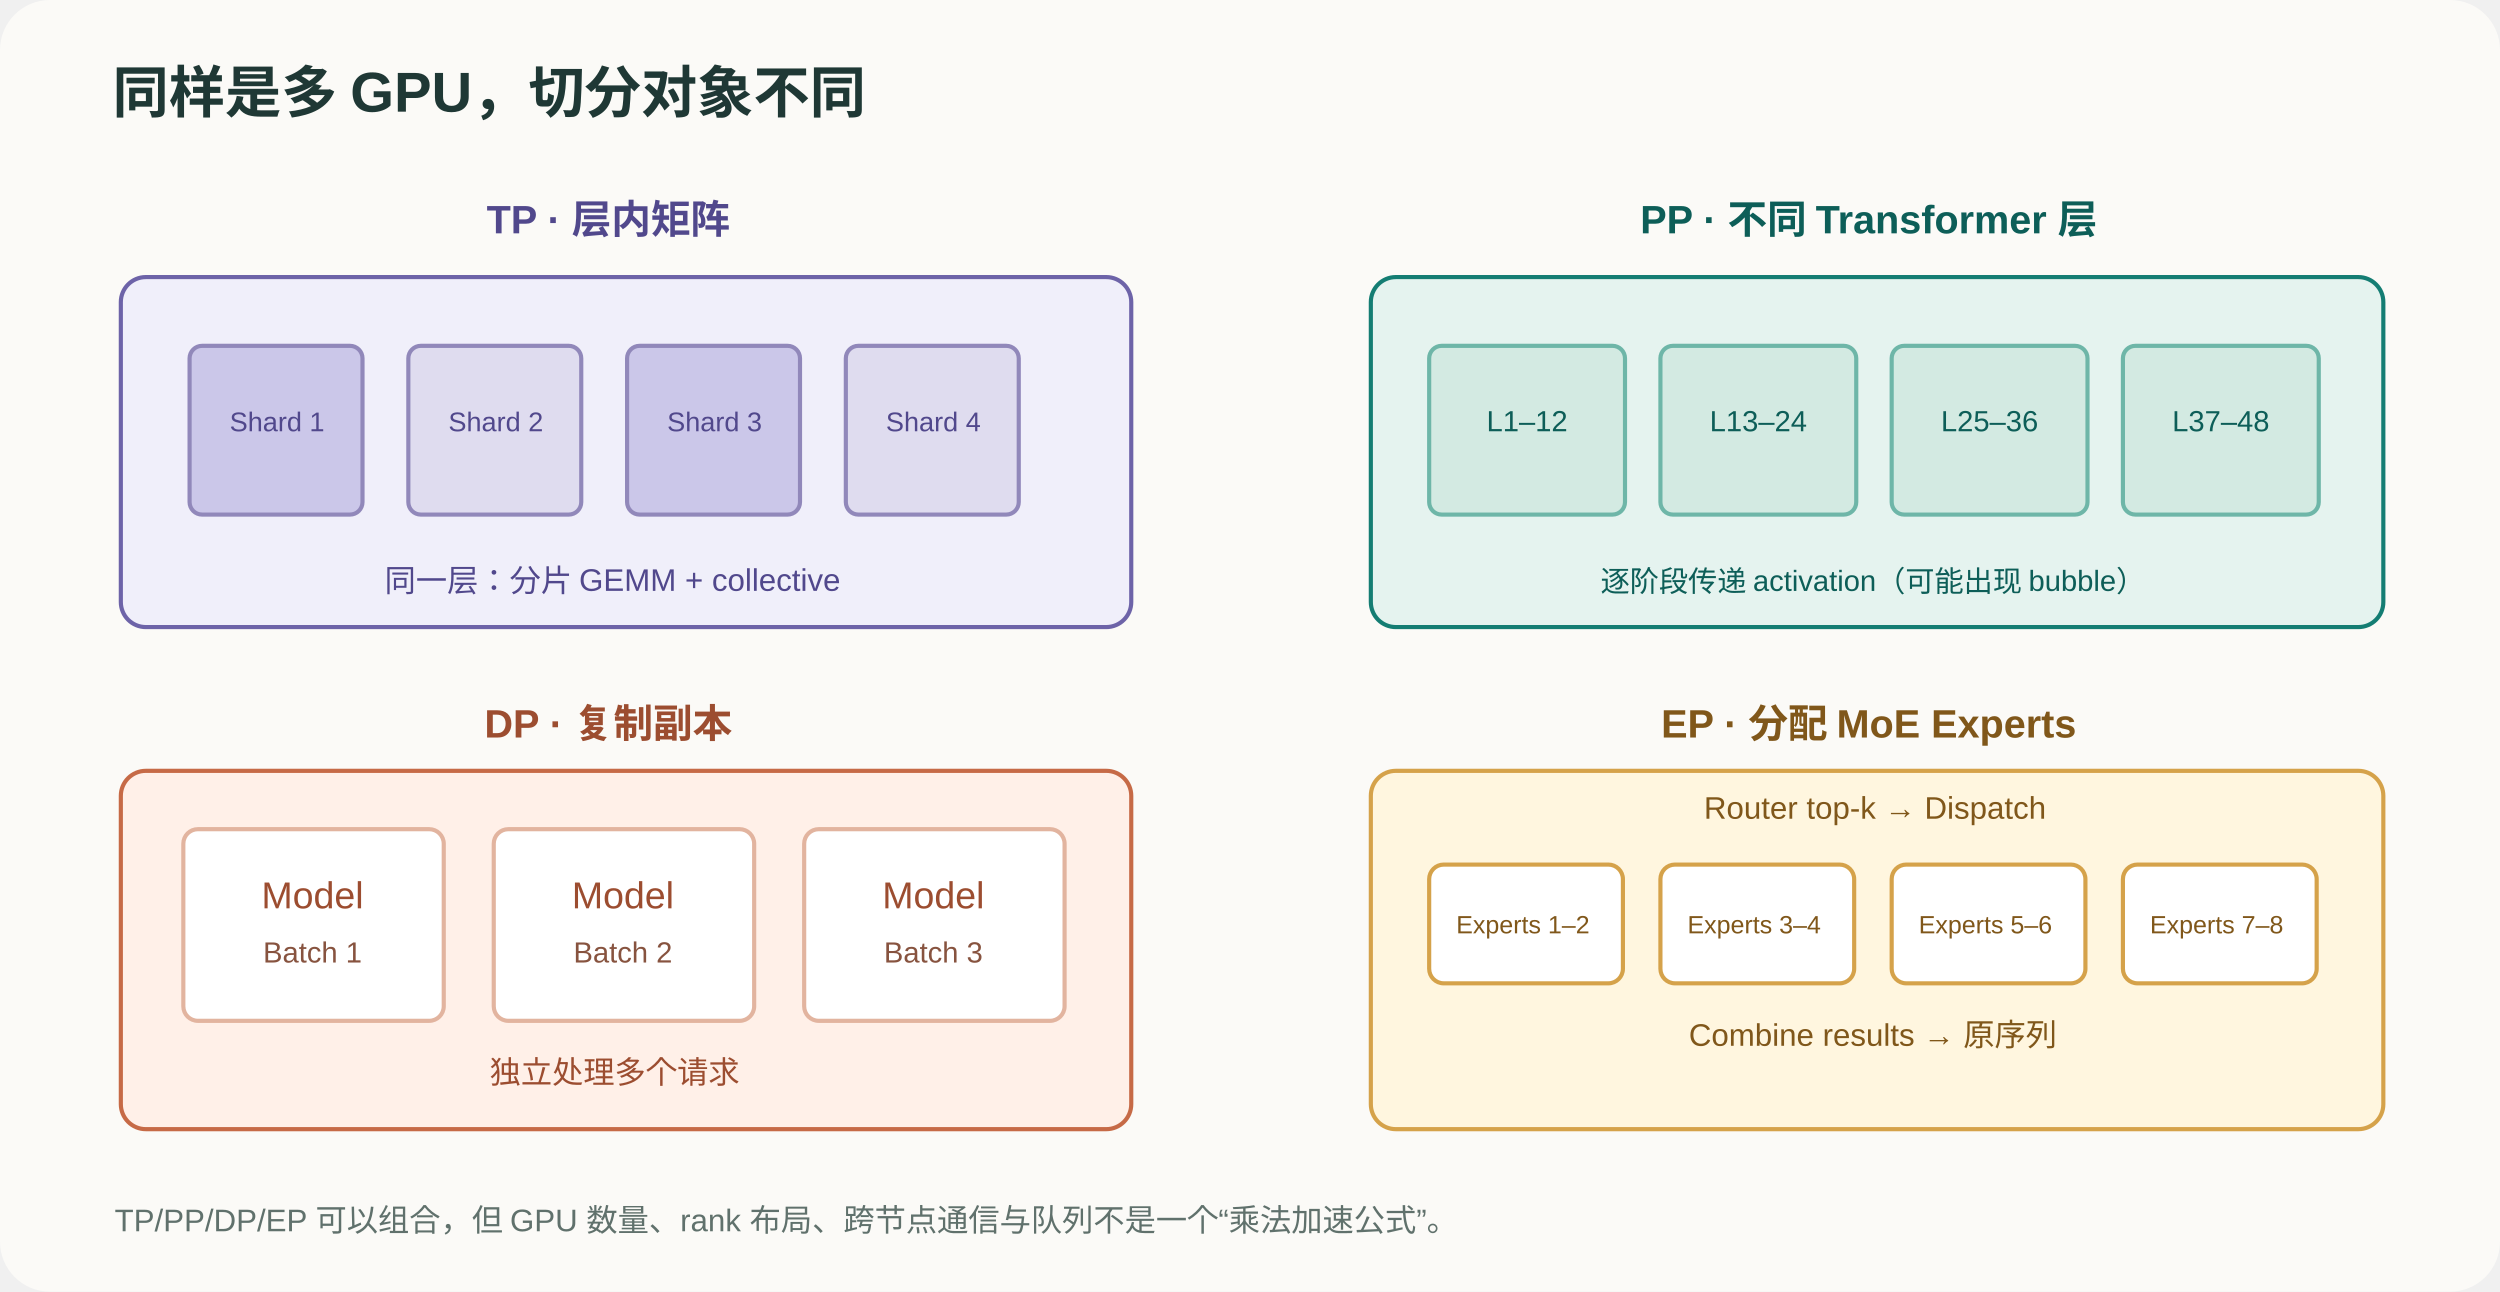
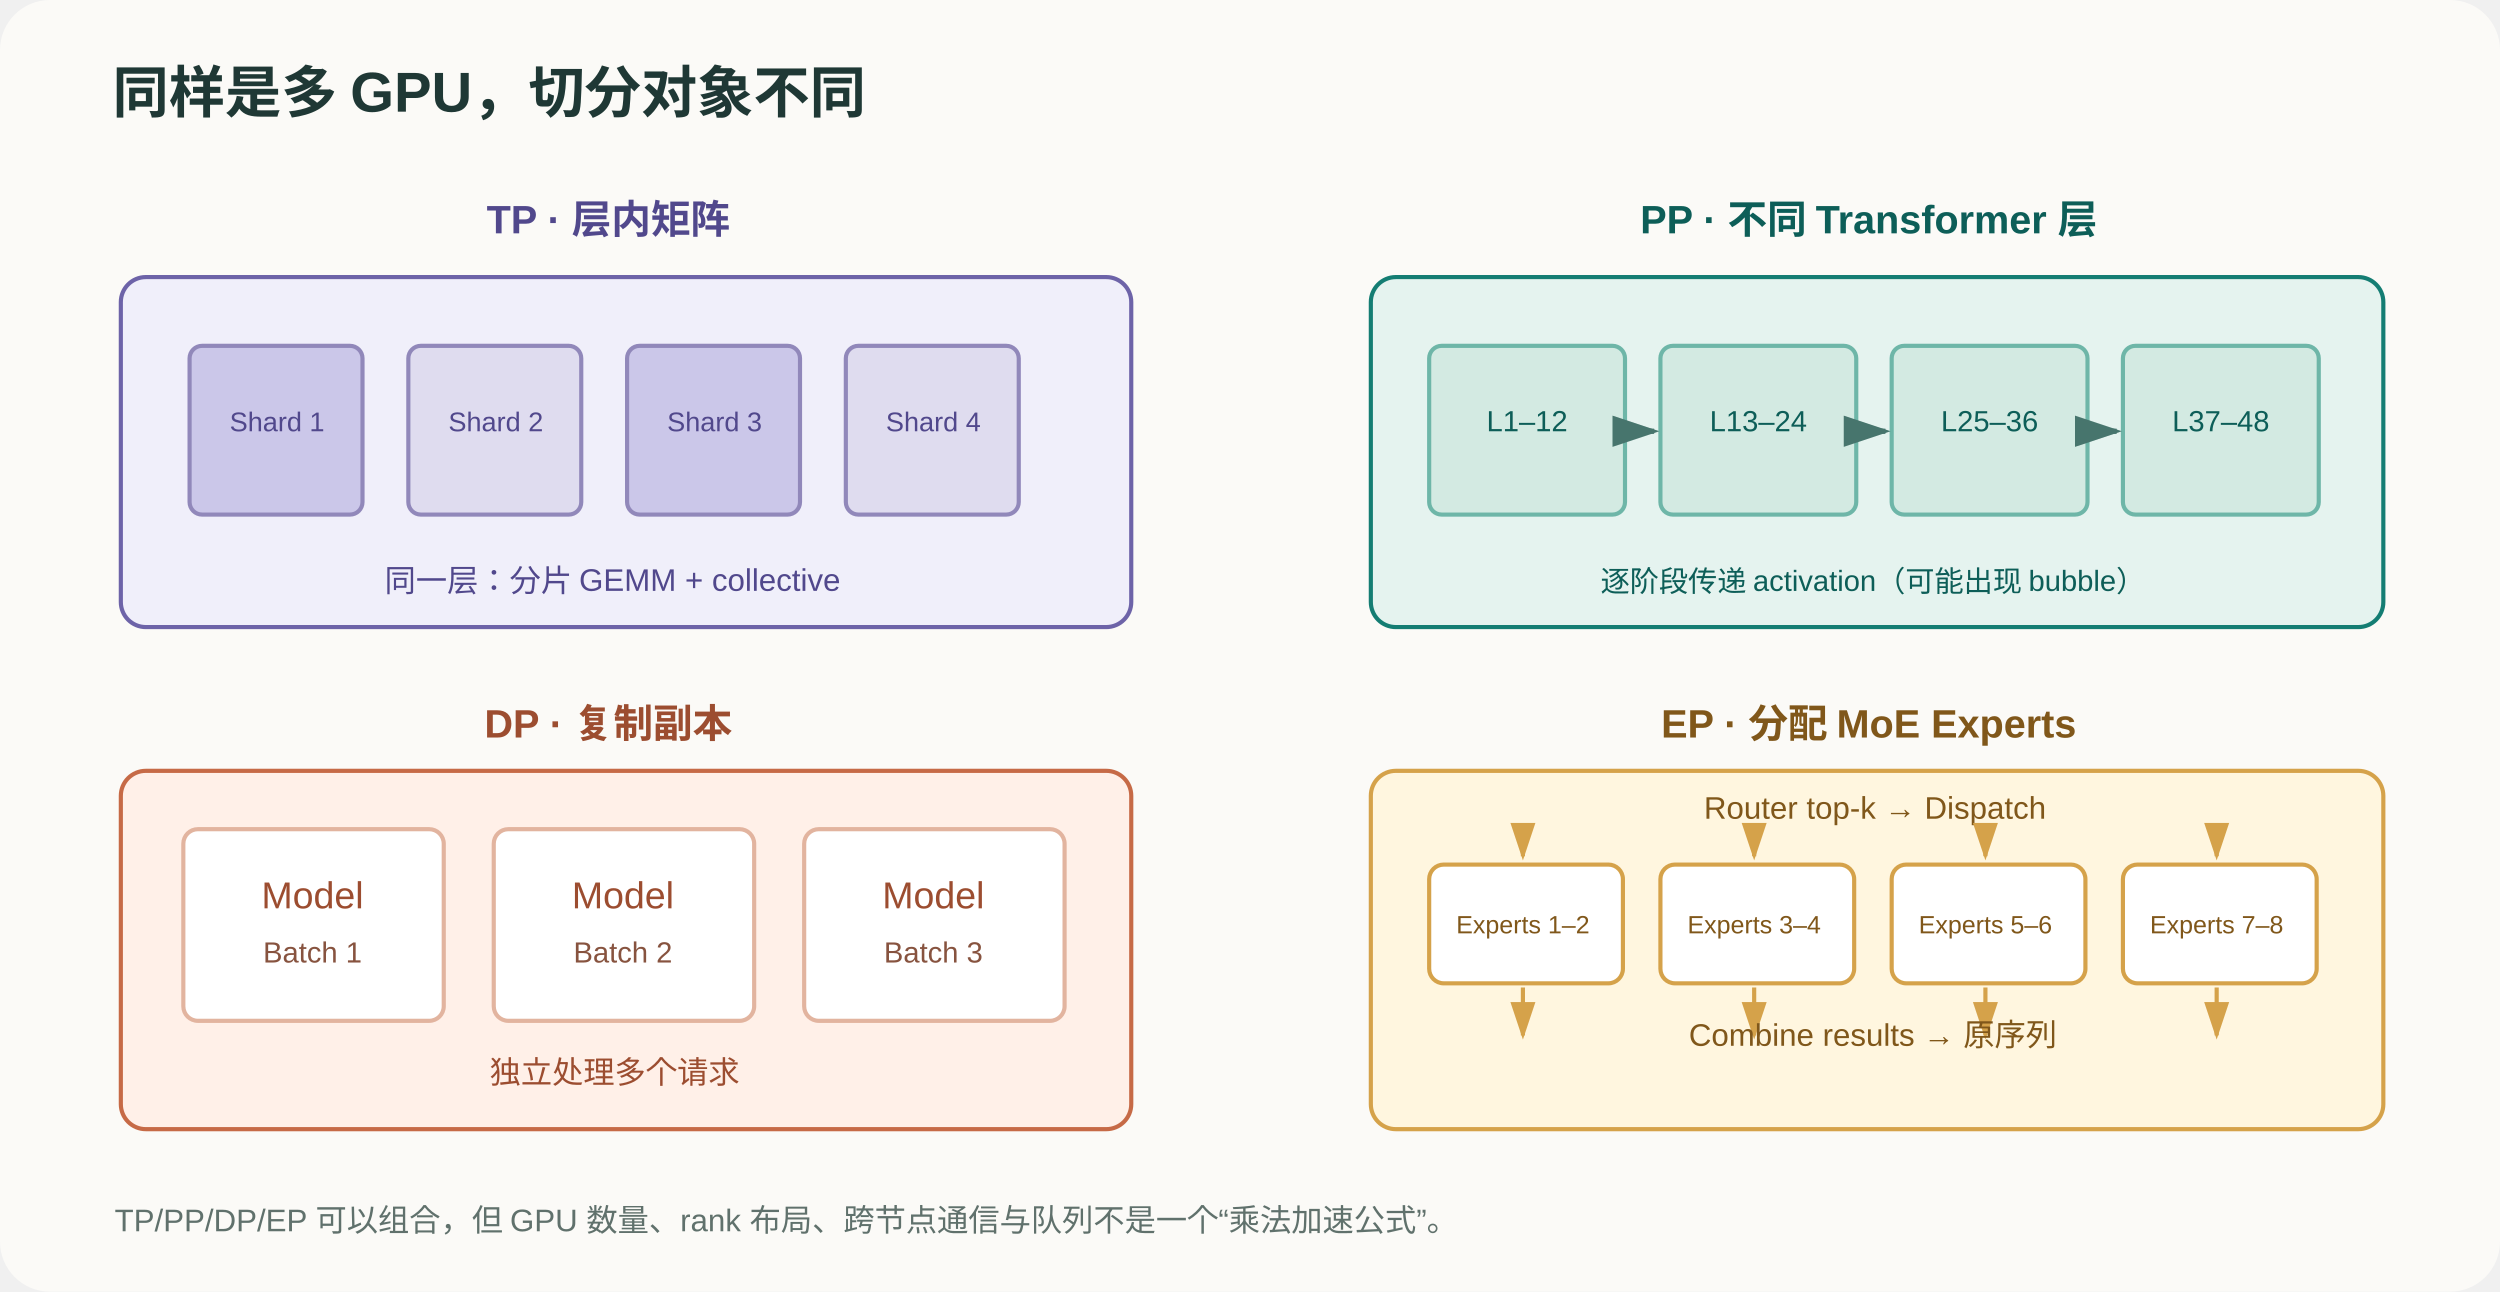
<svg xmlns="http://www.w3.org/2000/svg" viewBox="0 0 1200 620" role="img" aria-labelledby="title desc">
  <defs>
    <marker id="arrow" markerWidth="10" markerHeight="10" refX="8" refY="3" orient="auto">
      <path d="M0 0L9 3L0 6Z" fill="#47756d" />
+     </marker>
+     <marker id="arrowo" markerWidth="10" markerHeight="10" refX="8" refY="3" orient="auto">
+       <path d="M0 0L9 3L0 6Z" fill="#d5a24a" />
    </marker>
  </defs>
  <rect width="1200" height="620" rx="24" fill="#fbfaf7" />
  <text x="54" y="54" text-anchor="start" font-family="Arial,'PingFang SC',sans-serif" font-size="27" font-weight="700" fill="#1f3835">同样是多 GPU，切分对象不同</text>
  <text x="292" y="112" text-anchor="middle" font-family="Arial,'PingFang SC',sans-serif" font-size="19" font-weight="700" fill="#51488c">TP · 层内矩阵</text>
  <text x="897" y="112" text-anchor="middle" font-family="Arial,'PingFang SC',sans-serif" font-size="19" font-weight="700" fill="#0d5e58">PP · 不同 Transformer 层</text>
-   <rect x="58" y="133" width="485" height="168" rx="12" fill="#f0effa" stroke="#6d63a8" stroke-width="2" />
+   <rect id="panel-tp" x="58" y="133" width="485" height="168" rx="12" fill="#f0effa" stroke="#6d63a8" stroke-width="2" />
  <rect x="91" y="166" width="83" height="81" rx="6" fill="#cbc7e9" stroke="#9188ba" stroke-width="2" />
  <rect x="196" y="166" width="83" height="81" rx="6" fill="#dfdcef" stroke="#9188ba" stroke-width="2" />
  <rect x="301" y="166" width="83" height="81" rx="6" fill="#cbc7e9" stroke="#9188ba" stroke-width="2" />
  <rect x="406" y="166" width="83" height="81" rx="6" fill="#dfdcef" stroke="#9188ba" stroke-width="2" />
  <text x="133" y="207" text-anchor="middle" font-family="Arial,'PingFang SC',sans-serif" font-size="13" font-weight="normal" fill="#51488c">Shard 1</text>
  <text x="238" y="207" text-anchor="middle" font-family="Arial,'PingFang SC',sans-serif" font-size="13" font-weight="normal" fill="#51488c">Shard 2</text>
  <text x="343" y="207" text-anchor="middle" font-family="Arial,'PingFang SC',sans-serif" font-size="13" font-weight="normal" fill="#51488c">Shard 3</text>
  <text x="448" y="207" text-anchor="middle" font-family="Arial,'PingFang SC',sans-serif" font-size="13" font-weight="normal" fill="#51488c">Shard 4</text>
-   <rect x="658" y="133" width="486" height="168" rx="12" fill="#e5f3ef" stroke="#147d73" stroke-width="2" />
+   <rect id="panel-pp" x="658" y="133" width="486" height="168" rx="12" fill="#e5f3ef" stroke="#147d73" stroke-width="2" />
  <rect x="686" y="166" width="94" height="81" rx="6" fill="#d3eae2" stroke="#6eb6a8" stroke-width="2" />
  <rect x="797" y="166" width="94" height="81" rx="6" fill="#d3eae2" stroke="#6eb6a8" stroke-width="2" />
  <rect x="908" y="166" width="94" height="81" rx="6" fill="#d3eae2" stroke="#6eb6a8" stroke-width="2" />
  <rect x="1019" y="166" width="94" height="81" rx="6" fill="#d3eae2" stroke="#6eb6a8" stroke-width="2" />
  <text x="733" y="207" text-anchor="middle" font-family="Arial,'PingFang SC',sans-serif" font-size="14" font-weight="normal" fill="#0d5e58">L1–12</text>
  <text x="844" y="207" text-anchor="middle" font-family="Arial,'PingFang SC',sans-serif" font-size="14" font-weight="normal" fill="#0d5e58">L13–24</text>
  <text x="955" y="207" text-anchor="middle" font-family="Arial,'PingFang SC',sans-serif" font-size="14" font-weight="normal" fill="#0d5e58">L25–36</text>
  <text x="1066" y="207" text-anchor="middle" font-family="Arial,'PingFang SC',sans-serif" font-size="14" font-weight="normal" fill="#0d5e58">L37–48</text>
+   <g stroke="#47756d" stroke-width="2.5" fill="none">
+     <path id="pp-flow-1" d="M781 207 H794" marker-end="url(#arrow)" />
+     <path id="pp-flow-2" d="M892 207 H905" marker-end="url(#arrow)" />
+     <path id="pp-flow-3" d="M1003 207 H1016" marker-end="url(#arrow)" />
+   </g>
  <text x="294" y="284" text-anchor="middle" font-family="Arial,'PingFang SC',sans-serif" font-size="15" font-weight="normal" fill="#51488c">同一层：分片 GEMM + collective</text>
  <text x="899" y="284" text-anchor="middle" font-family="Arial,'PingFang SC',sans-serif" font-size="14" font-weight="normal" fill="#0d5e58">逐阶段传递 activation（可能出现 bubble）</text>
  <text x="292" y="354" text-anchor="middle" font-family="Arial,'PingFang SC',sans-serif" font-size="19" font-weight="700" fill="#9c4d30">DP · 复制副本</text>
  <text x="897" y="354" text-anchor="middle" font-family="Arial,'PingFang SC',sans-serif" font-size="19" font-weight="700" fill="#80571a">EP · 分配 MoE Experts</text>
-   <rect x="58" y="370" width="485" height="172" rx="12" fill="#fff0e8" stroke="#c66a46" stroke-width="2" />
+   <rect id="panel-dp" x="58" y="370" width="485" height="172" rx="12" fill="#fff0e8" stroke="#c66a46" stroke-width="2" />
  <rect x="88" y="398" width="125" height="92" rx="7" fill="#fff" stroke="#e2b49f" stroke-width="2" />
  <rect x="237" y="398" width="125" height="92" rx="7" fill="#fff" stroke="#e2b49f" stroke-width="2" />
  <rect x="386" y="398" width="125" height="92" rx="7" fill="#fff" stroke="#e2b49f" stroke-width="2" />
  <text x="150" y="436" text-anchor="middle" font-family="Arial,'PingFang SC',sans-serif" font-size="18" font-weight="normal" fill="#9c4d30">Model</text>
  <text x="299" y="436" text-anchor="middle" font-family="Arial,'PingFang SC',sans-serif" font-size="18" font-weight="normal" fill="#9c4d30">Model</text>
  <text x="448" y="436" text-anchor="middle" font-family="Arial,'PingFang SC',sans-serif" font-size="18" font-weight="normal" fill="#9c4d30">Model</text>
  <text x="150" y="462" text-anchor="middle" font-family="Arial,'PingFang SC',sans-serif" font-size="14" font-weight="normal" fill="#87533f">Batch 1</text>
  <text x="299" y="462" text-anchor="middle" font-family="Arial,'PingFang SC',sans-serif" font-size="14" font-weight="normal" fill="#87533f">Batch 2</text>
  <text x="448" y="462" text-anchor="middle" font-family="Arial,'PingFang SC',sans-serif" font-size="14" font-weight="normal" fill="#87533f">Batch 3</text>
-   <rect x="658" y="370" width="486" height="172" rx="12" fill="#fff6df" stroke="#d5a24a" stroke-width="2" />
+   <rect id="panel-ep" x="658" y="370" width="486" height="172" rx="12" fill="#fff6df" stroke="#d5a24a" stroke-width="2" />
  <text x="900" y="393" text-anchor="middle" font-family="Arial,'PingFang SC',sans-serif" font-size="15" font-weight="normal" fill="#80571a">Router top-k → Dispatch</text>
  <rect x="686" y="415" width="93" height="57" rx="7" fill="#fff" stroke="#d5a24a" stroke-width="2" />
  <rect x="797" y="415" width="93" height="57" rx="7" fill="#fff" stroke="#d5a24a" stroke-width="2" />
  <rect x="908" y="415" width="93" height="57" rx="7" fill="#fff" stroke="#d5a24a" stroke-width="2" />
  <rect x="1019" y="415" width="93" height="57" rx="7" fill="#fff" stroke="#d5a24a" stroke-width="2" />
  <text x="731" y="448" text-anchor="middle" font-family="Arial,'PingFang SC',sans-serif" font-size="12" font-weight="normal" fill="#80571a">Experts 1–2</text>
  <text x="842" y="448" text-anchor="middle" font-family="Arial,'PingFang SC',sans-serif" font-size="12" font-weight="normal" fill="#80571a">Experts 3–4</text>
  <text x="953" y="448" text-anchor="middle" font-family="Arial,'PingFang SC',sans-serif" font-size="12" font-weight="normal" fill="#80571a">Experts 5–6</text>
  <text x="1064" y="448" text-anchor="middle" font-family="Arial,'PingFang SC',sans-serif" font-size="12" font-weight="normal" fill="#80571a">Experts 7–8</text>
+   <g stroke="#d5a24a" stroke-width="2" fill="none">
+     <path id="ep-dispatch-1" d="M731 400 V411" marker-end="url(#arrowo)" />
+     <path id="ep-dispatch-2" d="M842 400 V411" marker-end="url(#arrowo)" />
+     <path id="ep-dispatch-3" d="M953 400 V411" marker-end="url(#arrowo)" />
+     <path id="ep-dispatch-4" d="M1064 400 V411" marker-end="url(#arrowo)" />
+     <path id="ep-combine-1" d="M731 474 V497" marker-end="url(#arrowo)" />
+     <path id="ep-combine-2" d="M842 474 V497" marker-end="url(#arrowo)" />
+     <path id="ep-combine-3" d="M953 474 V497" marker-end="url(#arrowo)" />
+     <path id="ep-combine-4" d="M1064 474 V497" marker-end="url(#arrowo)" />
+   </g>
  <text x="899" y="502" text-anchor="middle" font-family="Arial,'PingFang SC',sans-serif" font-size="15" font-weight="normal" fill="#80571a">Combine results → 原序列</text>
  <text x="295" y="520" text-anchor="middle" font-family="Arial,'PingFang SC',sans-serif" font-size="15" font-weight="normal" fill="#9c4d30">独立处理多个请求</text>
  <text x="55" y="591" text-anchor="start" font-family="Arial,'PingFang SC',sans-serif" font-size="15" font-weight="normal" fill="#60716c">TP/PP/DP/EP 可以组合，但 GPU 数量、rank 布局、跨节点通信与队列不是一个“乘法加速公式”。</text>
</svg>
